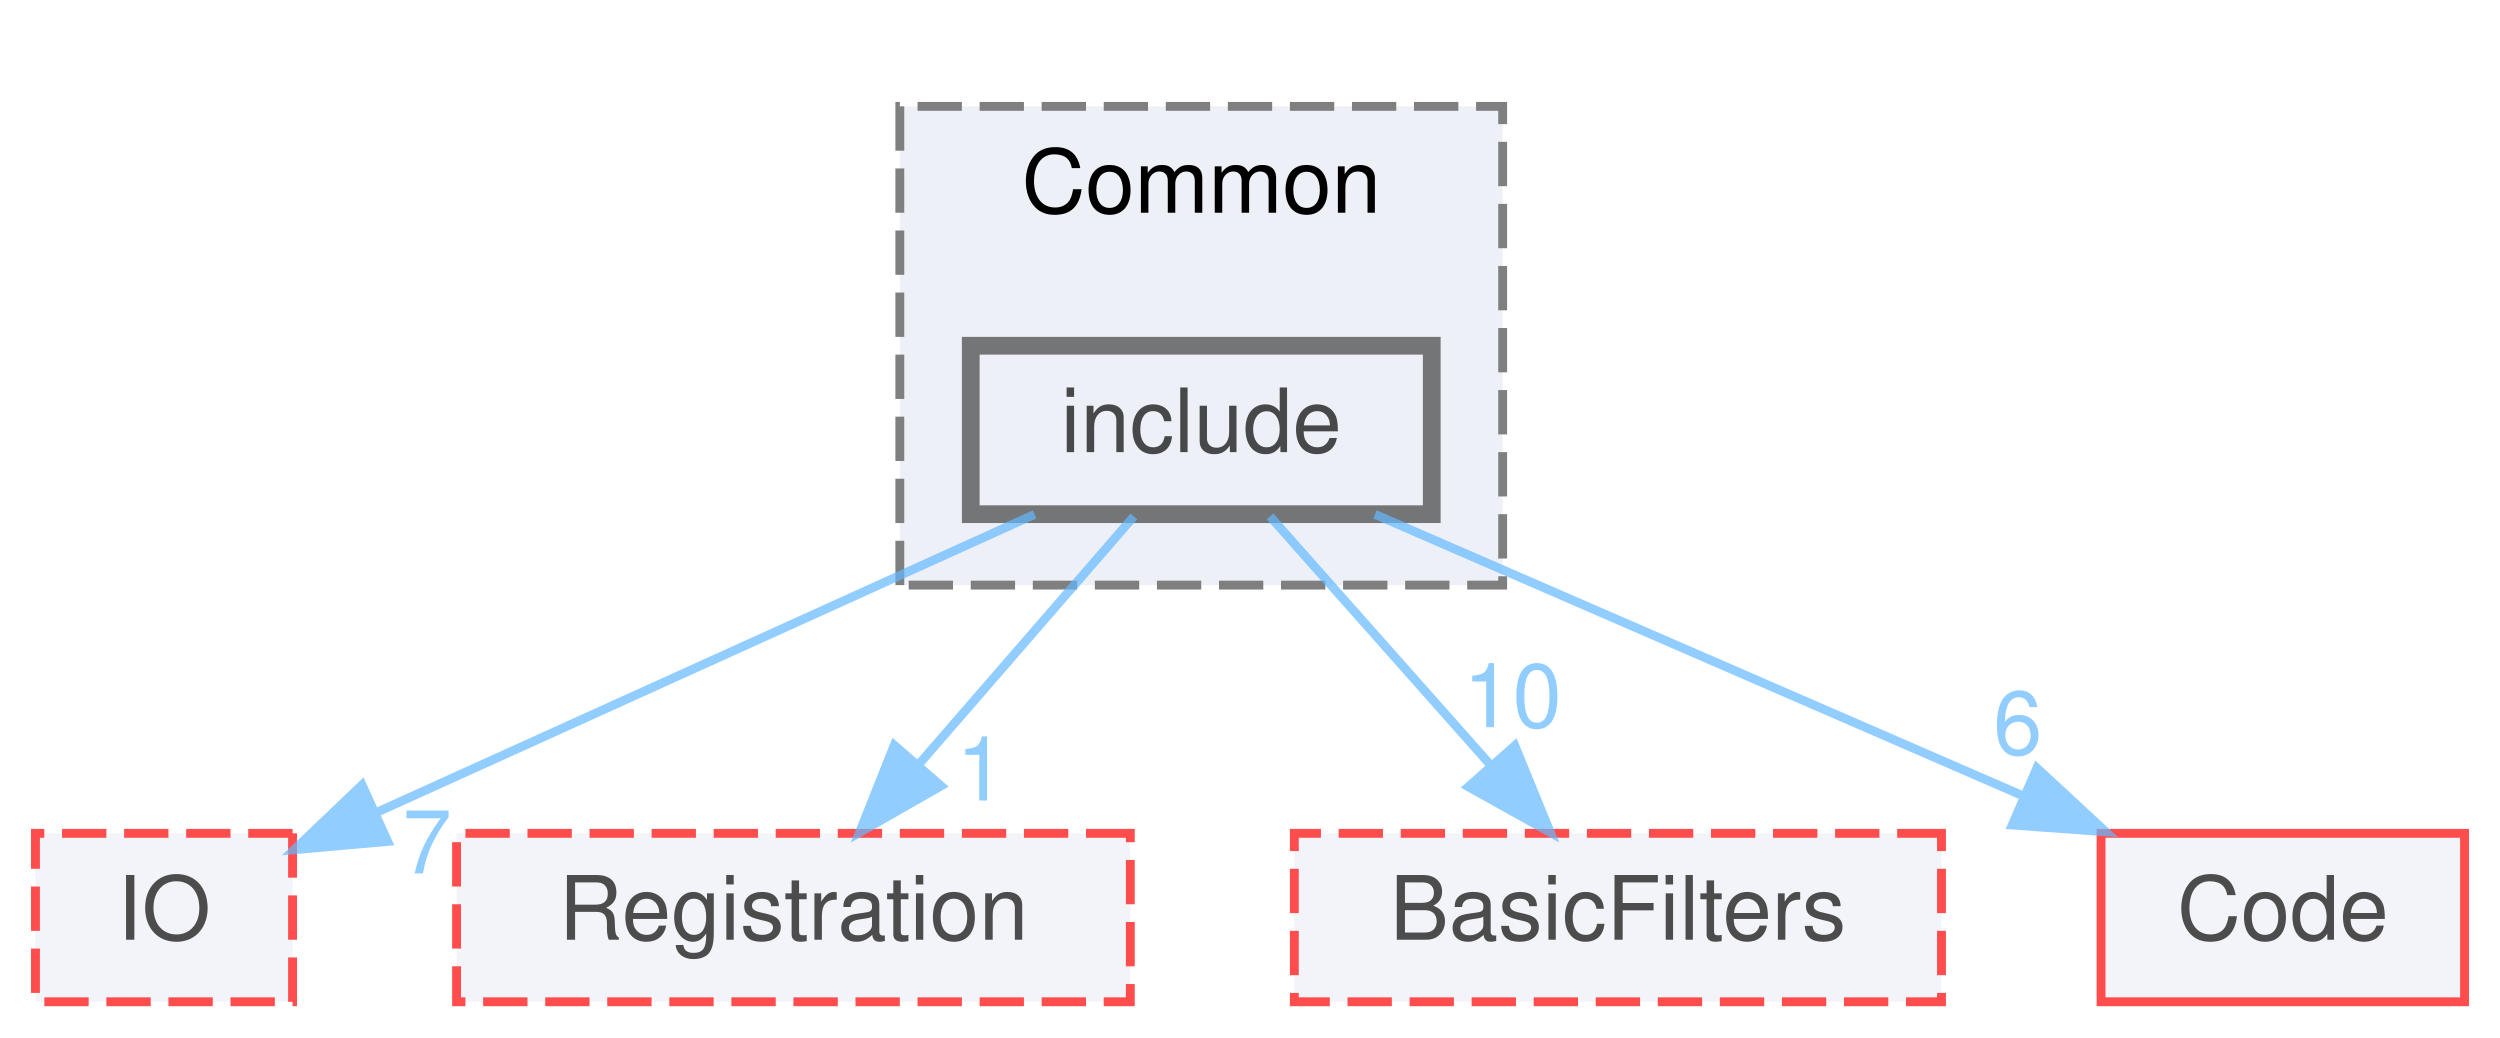
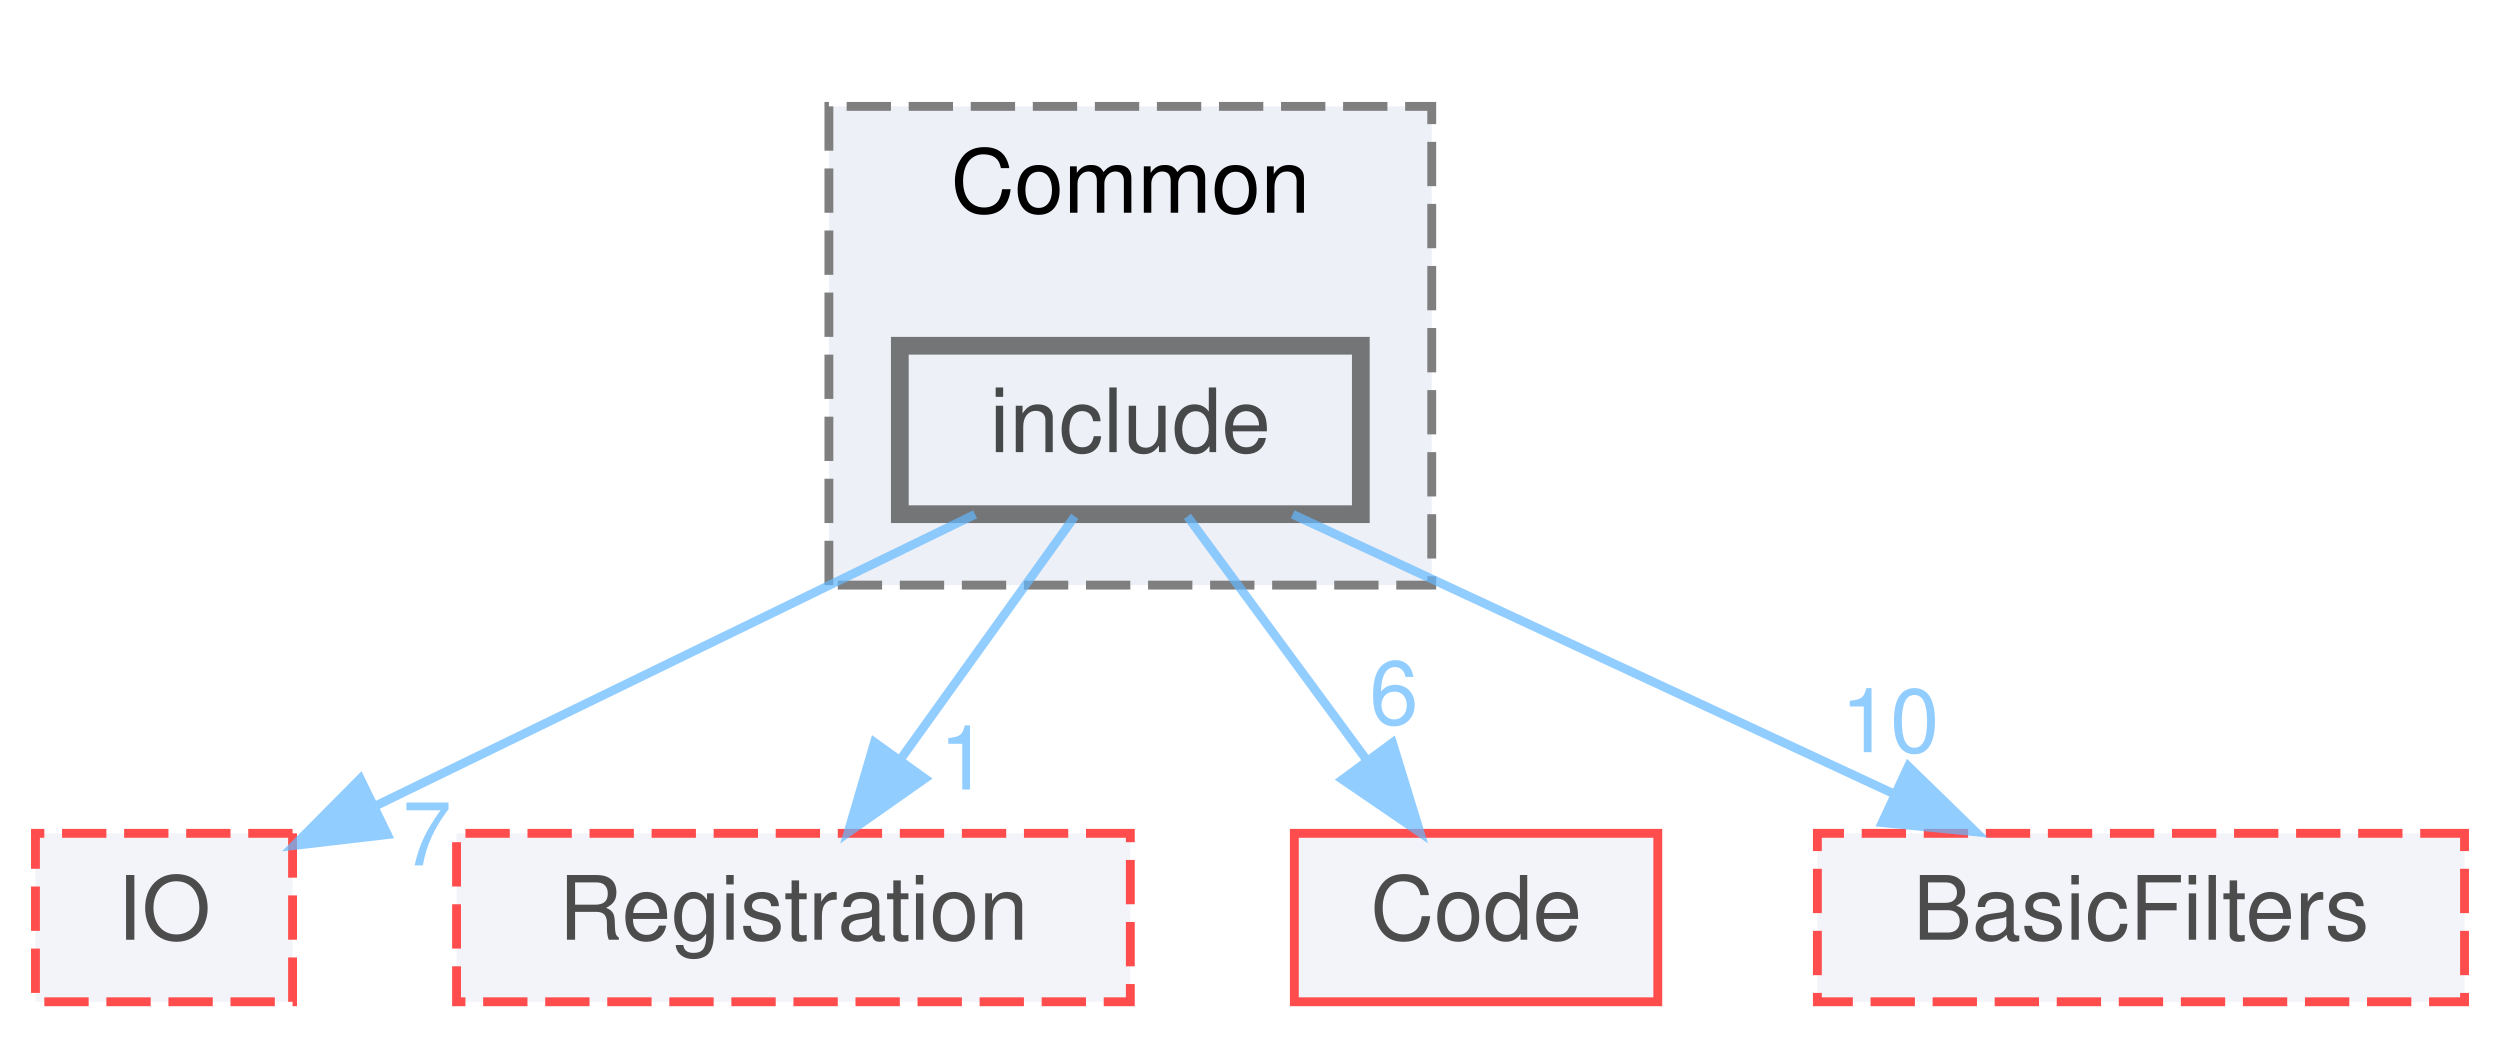
<svg xmlns="http://www.w3.org/2000/svg" xmlns:xlink="http://www.w3.org/1999/xlink" width="282pt" height="117pt" viewBox="0.00 0.00 282.00 117.00">
  <svg id="main" version="1.1" xml:space="preserve">
    <style type="text/css">
.node, .edge {opacity: 0.7;}
.node.selected, .edge.selected {opacity: 1;}
.edge:hover path { stroke: red; }
.edge:hover polygon { stroke: red; fill: red; }
</style>
    <svg id="graph" class="graph">
      <g id="graph0" class="graph" transform="scale(1 1) rotate(0) translate(4 113)">
        <g id="clust1" class="cluster">
          <g id="a_clust1">
            <a xlink:href="dir_1ba33b307118a85c0794d13b60d0caea.html" target="_top" xlink:title="Common">
-               <polygon fill="#edf0f7" stroke="#7f7f7f" stroke-dasharray="5,2" points="97.5,-47 97.5,-101 165.5,-101 165.5,-47 97.5,-47" />
-               <text text-anchor="middle" x="131.5" y="-89" font-family="Helvetica,sans-Serif" font-size="10.00">Common</text>
+               <polygon fill="#edf0f7" stroke="#7f7f7f" stroke-dasharray="5,2" points="89.5,-47 89.5,-101 157.5,-101 157.5,-47 89.5,-47" />
+               <text text-anchor="middle" x="123.5" y="-89" font-family="Helvetica,sans-Serif" font-size="10.00">Common</text>
            </a>
          </g>
        </g>
        <g id="node1" class="node">
          <g id="a_node1">
            <a xlink:href="dir_ab715d7520ac64fdeaa3063399f39ed8.html" target="_top" xlink:title="include">
-               <polygon fill="#edf0f7" stroke="#404040" stroke-width="2" points="157.5,-74 105.5,-74 105.5,-55 157.5,-55 157.5,-74" />
-               <text text-anchor="middle" x="131.5" y="-62" font-family="Helvetica,sans-Serif" font-size="10.00">include</text>
+               <polygon fill="#edf0f7" stroke="#404040" stroke-width="2" points="149.5,-74 97.5,-74 97.5,-55 149.5,-55 149.5,-74" />
+               <text text-anchor="middle" x="123.5" y="-62" font-family="Helvetica,sans-Serif" font-size="10.00">include</text>
            </a>
          </g>
        </g>
        <g id="node2" class="node">
          <g id="a_node2">
            <a xlink:href="dir_2a34bf78513aea0df2e2c3d4af0cd38f.html" target="_top" xlink:title="IO">
              <polygon fill="#edf0f7" stroke="red" stroke-dasharray="5,2" points="29,-19 0,-19 0,0 29,0 29,-19" />
              <text text-anchor="middle" x="14.5" y="-7" font-family="Helvetica,sans-Serif" font-size="10.00">IO</text>
            </a>
          </g>
        </g>
        <g id="edge1" class="edge">
          <g id="a_edge1">
            <a xlink:href="dir_000016_000022.html" target="_top">
-               <path fill="none" stroke="#63b8ff" d="M112.7,-54.98C92.54,-45.85 60.45,-31.32 38.48,-21.36" />
-               <polygon fill="#63b8ff" stroke="#63b8ff" points="39.73,-18.09 29.18,-17.15 36.84,-24.46 39.73,-18.09" />
+               <path fill="none" stroke="#63b8ff" d="M105.99,-54.98C87.68,-46.08 58.83,-32.05 38.43,-22.13" />
+               <polygon fill="#63b8ff" stroke="#63b8ff" points="39.7,-18.86 29.17,-17.63 36.64,-25.16 39.7,-18.86" />
            </a>
          </g>
          <g id="a_edge1-headlabel">
            <a xlink:href="dir_000016_000022.html" target="_top" xlink:title="7">
-               <text text-anchor="middle" x="44.18" y="-14.48" font-family="Helvetica,sans-Serif" font-size="10.00" fill="#63b8ff">7</text>
+               <text text-anchor="middle" x="44.17" y="-15.38" font-family="Helvetica,sans-Serif" font-size="10.00" fill="#63b8ff">7</text>
            </a>
          </g>
        </g>
        <g id="node3" class="node">
          <g id="a_node3">
            <a xlink:href="dir_38d004fcec24276f2c541b703d786171.html" target="_top" xlink:title="Registration">
              <polygon fill="#edf0f7" stroke="red" stroke-dasharray="5,2" points="123.5,-19 47.5,-19 47.5,0 123.5,0 123.5,-19" />
              <text text-anchor="middle" x="85.5" y="-7" font-family="Helvetica,sans-Serif" font-size="10.00">Registration</text>
            </a>
          </g>
        </g>
        <g id="edge2" class="edge">
          <g id="a_edge2">
            <a xlink:href="dir_000016_000026.html" target="_top">
-               <path fill="none" stroke="#63b8ff" d="M123.9,-54.75C117.34,-47.18 107.68,-36.05 99.69,-26.84" />
-               <polygon fill="#63b8ff" stroke="#63b8ff" points="102.15,-24.35 92.95,-19.09 96.87,-28.94 102.15,-24.35" />
+               <path fill="none" stroke="#63b8ff" d="M117.23,-54.75C111.91,-47.34 104.14,-36.5 97.62,-27.41" />
+               <polygon fill="#63b8ff" stroke="#63b8ff" points="100.33,-25.18 91.66,-19.09 94.64,-29.26 100.33,-25.18" />
            </a>
          </g>
          <g id="a_edge2-headlabel">
            <a xlink:href="dir_000016_000026.html" target="_top" xlink:title="1">
-               <text text-anchor="middle" x="106.65" y="-22.7" font-family="Helvetica,sans-Serif" font-size="10.00" fill="#63b8ff">1</text>
+               <text text-anchor="middle" x="104.73" y="-23.94" font-family="Helvetica,sans-Serif" font-size="10.00" fill="#63b8ff">1</text>
            </a>
          </g>
        </g>
        <g id="node4" class="node">
          <g id="a_node4">
-             <a xlink:href="dir_dbb0507b3639155bebaec74fe5b3f957.html" target="_top" xlink:title="BasicFilters">
-               <polygon fill="#edf0f7" stroke="red" stroke-dasharray="5,2" points="215,-19 142,-19 142,0 215,0 215,-19" />
-               <text text-anchor="middle" x="178.5" y="-7" font-family="Helvetica,sans-Serif" font-size="10.00">BasicFilters</text>
+             <a xlink:href="dir_5390c1a67f3a58a026e8fb9170ef3d49.html" target="_top" xlink:title="Code">
+               <polygon fill="#edf0f7" stroke="red" points="183,-19 142,-19 142,0 183,0 183,-19" />
+               <text text-anchor="middle" x="162.5" y="-7" font-family="Helvetica,sans-Serif" font-size="10.00">Code</text>
            </a>
          </g>
        </g>
        <g id="edge3" class="edge">
          <g id="a_edge3">
-             <a xlink:href="dir_000016_000001.html" target="_top">
-               <path fill="none" stroke="#63b8ff" d="M139.26,-54.75C145.97,-47.18 155.84,-36.05 164.01,-26.84" />
-               <polygon fill="#63b8ff" stroke="#63b8ff" points="166.87,-28.89 170.88,-19.09 161.63,-24.25 166.87,-28.89" />
+             <a xlink:href="dir_000016_000003.html" target="_top">
+               <path fill="none" stroke="#63b8ff" d="M129.94,-54.75C135.39,-47.34 143.36,-36.5 150.06,-27.41" />
+               <polygon fill="#63b8ff" stroke="#63b8ff" points="153.07,-29.22 156.18,-19.09 147.43,-25.07 153.07,-29.22" />
            </a>
          </g>
          <g id="a_edge3-headlabel">
-             <a xlink:href="dir_000016_000001.html" target="_top" xlink:title="10">
-               <text text-anchor="middle" x="166.61" y="-30.97" font-family="Helvetica,sans-Serif" font-size="10.00" fill="#63b8ff">10</text>
+             <a xlink:href="dir_000016_000003.html" target="_top" xlink:title="6">
+               <text text-anchor="middle" x="153.23" y="-31.3" font-family="Helvetica,sans-Serif" font-size="10.00" fill="#63b8ff">6</text>
            </a>
          </g>
        </g>
        <g id="node5" class="node">
          <g id="a_node5">
-             <a xlink:href="dir_f39368514e927ff3df32776217a2e927.html" target="_top" xlink:title="Code">
-               <polygon fill="#edf0f7" stroke="red" points="274,-19 233,-19 233,0 274,0 274,-19" />
-               <text text-anchor="middle" x="253.5" y="-7" font-family="Helvetica,sans-Serif" font-size="10.00">Code</text>
+             <a xlink:href="dir_dbb0507b3639155bebaec74fe5b3f957.html" target="_top" xlink:title="BasicFilters">
+               <polygon fill="#edf0f7" stroke="red" stroke-dasharray="5,2" points="274,-19 201,-19 201,0 274,0 274,-19" />
+               <text text-anchor="middle" x="237.5" y="-7" font-family="Helvetica,sans-Serif" font-size="10.00">BasicFilters</text>
            </a>
          </g>
        </g>
        <g id="edge4" class="edge">
          <g id="a_edge4">
-             <a xlink:href="dir_000016_000003.html" target="_top">
-               <path fill="none" stroke="#63b8ff" d="M151.1,-54.98C170.82,-46.42 201.45,-33.11 224.08,-23.28" />
-               <polygon fill="#63b8ff" stroke="#63b8ff" points="225.76,-26.37 233.54,-19.17 222.98,-19.94 225.76,-26.37" />
+             <a xlink:href="dir_000016_000001.html" target="_top">
+               <path fill="none" stroke="#63b8ff" d="M141.82,-54.98C160.16,-46.46 188.61,-33.23 209.73,-23.41" />
+               <polygon fill="#63b8ff" stroke="#63b8ff" points="211.26,-26.56 218.85,-19.17 208.31,-20.21 211.26,-26.56" />
            </a>
          </g>
          <g id="a_edge4-headlabel">
-             <a xlink:href="dir_000016_000003.html" target="_top" xlink:title="6">
-               <text text-anchor="middle" x="223.6" y="-27.9" font-family="Helvetica,sans-Serif" font-size="10.00" fill="#63b8ff">6</text>
+             <a xlink:href="dir_000016_000001.html" target="_top" xlink:title="10">
+               <text text-anchor="middle" x="209.2" y="-28.15" font-family="Helvetica,sans-Serif" font-size="10.00" fill="#63b8ff">10</text>
            </a>
          </g>
        </g>
      </g>
    </svg>
  </svg>
  <style type="text/css">

[data-mouse-over-selected='false'] { opacity: 0.7; }
[data-mouse-over-selected='true']  { opacity: 1.0; }

</style>
</svg>
